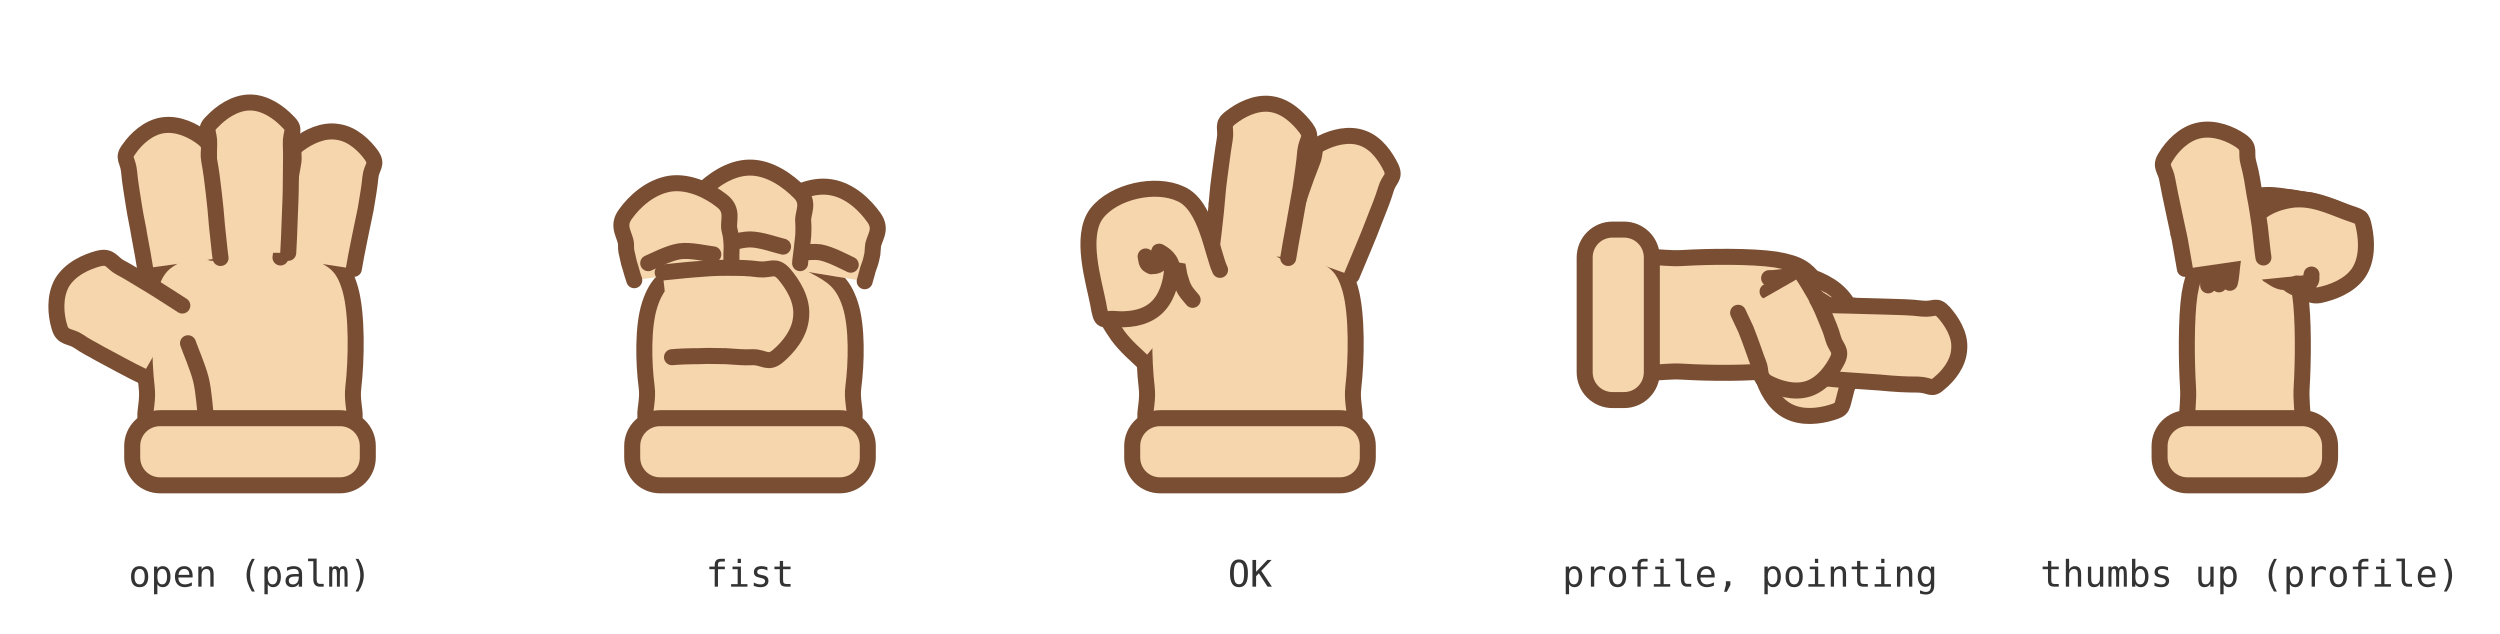
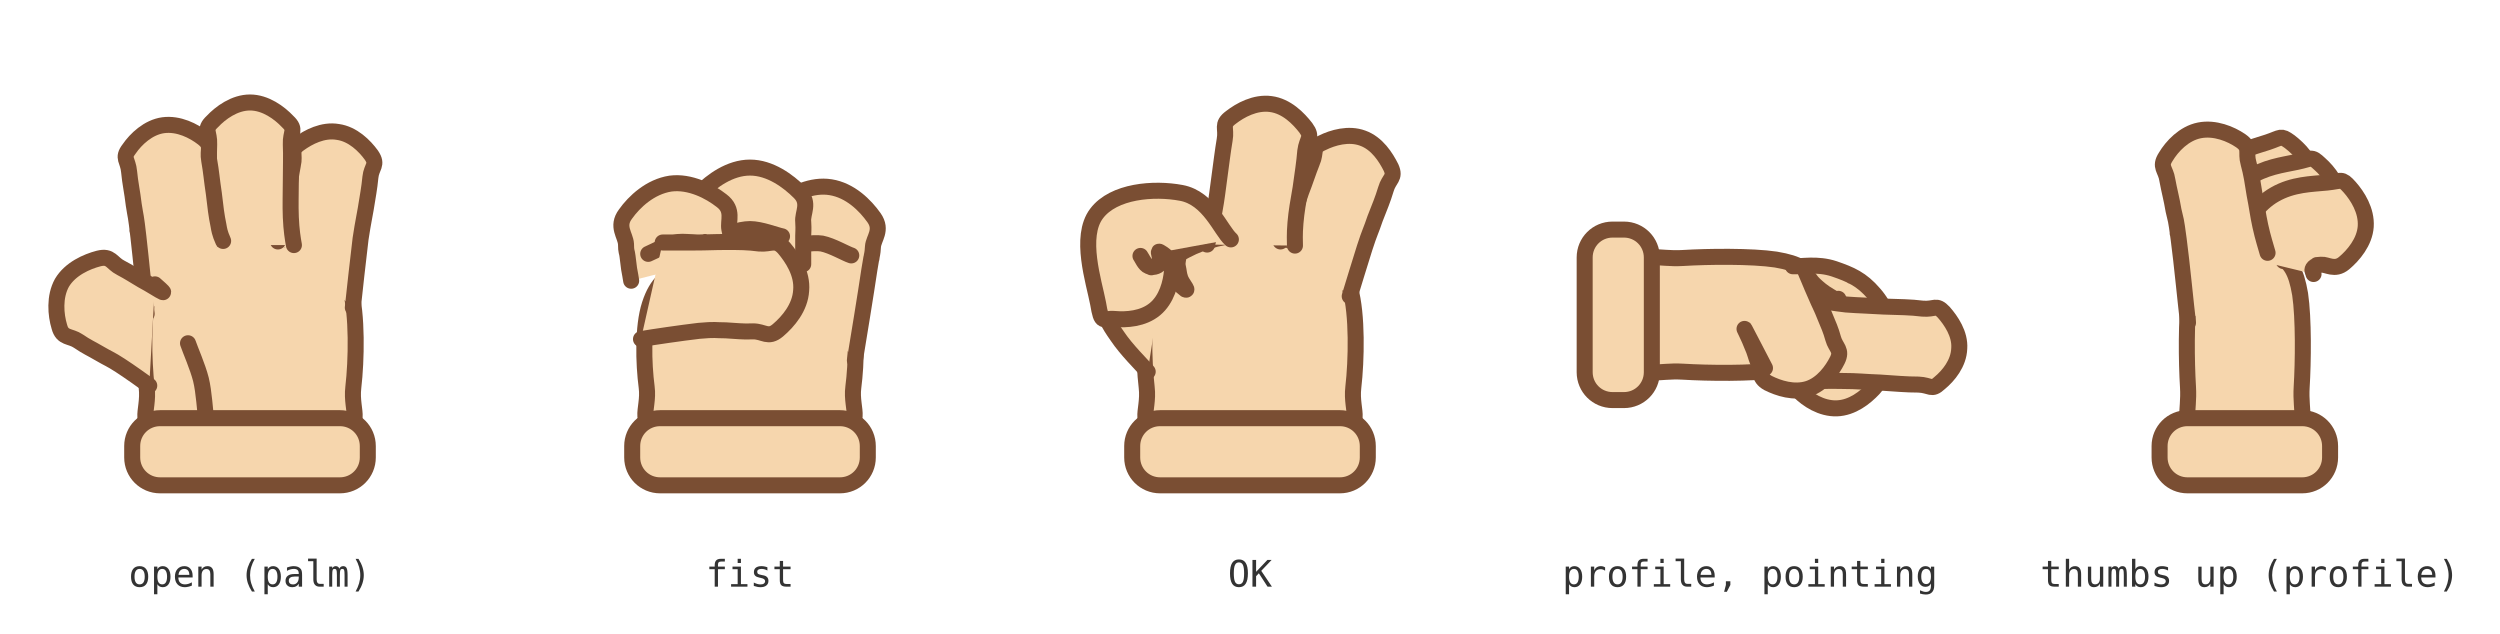
<svg xmlns="http://www.w3.org/2000/svg" width="750" height="190" viewBox="0 0 750 190" style="color:#333">
  <g transform="translate(75 96)">
    <g transform="scale(1.55) rotate(0)">
      <path d="M -16 22 C -22.6 20.4 -19.4 18.1 -20 13 C -20.6 7.9 -20.8 -1.1 -19.4 -6 C -18 -10.9 -16 -11.6 -12.4 -13.5 C -8.8 -15.4 -4.5 -16.5 0 -16.5 C 4.5 -16.5 8.8 -15.4 12.4 -13.5 C 16 -11.6 18 -10.9 19.4 -6 C 20.8 -1.1 20.6 7.9 20 13 C 19.4 18.1 22.6 20.4 16 22 C 9.4 23.7 -9.4 23.7 -16 22 Z M -12 4.5 C -11.6 5.7 -10.1 9.1 -9.5 11.5 C -8.9 13.9 -8.7 17.8 -8.5 19" fill="#f6d6ad" stroke="#7a4e33" stroke-width="3.1" stroke-linejoin="round" stroke-linecap="round" />
-       <path d="M 5.9 -12.1 C 6.1 -13.3 6.3 -15.6 6.6 -18 C 6.9 -20.5 7 -21.5 7.4 -23.9 C 7.7 -26.4 7.9 -27.9 8.3 -30 C 8.8 -32.1 7.7 -32.8 9.5 -34.1 C 11.3 -35.4 14.1 -36.9 17 -36.4 C 19.9 -36 22.2 -33.7 23.5 -31.9 C 24.8 -30 23.5 -29.7 23.3 -27.6 C 23.1 -25.5 22.8 -24 22.4 -21.5 C 21.9 -19.1 21.7 -18.1 21.2 -15.7 C 20.7 -13.3 20.3 -11.1 20.1 -9.9 M 6.8 -19.3 C 6.8 -19.3 6.8 -19.3 6.8 -19.3 C 6.8 -19.3 6.8 -19.3 6.8 -19.3" fill="#f6d6ad" stroke="#7a4e33" stroke-width="3.1" stroke-linejoin="round" stroke-linecap="round" />
-       <path d="M -7.4 -13 C -7.5 -14.4 -7.6 -17.1 -7.7 -19.9 C -7.8 -22.8 -7.9 -24 -7.9 -26.9 C -7.9 -29.8 -8 -31.6 -7.9 -34 C -7.8 -36.4 -9 -36.8 -7.3 -38.4 C -5.7 -40.1 -3 -42.1 0 -42.1 C 3 -42.1 5.7 -40.1 7.3 -38.4 C 9 -36.8 7.8 -36.4 7.9 -34 C 8 -31.6 7.9 -29.8 7.9 -26.9 C 7.9 -24 7.8 -22.8 7.7 -19.9 C 7.6 -17.1 7.5 -14.4 7.4 -13 M -7.7 -21.4 C -7.7 -21.4 -7.7 -21.4 -7.7 -21.4 C -7.7 -21.4 -7.7 -21.4 -7.7 -21.4" fill="#f6d6ad" stroke="#7a4e33" stroke-width="3.1" stroke-linejoin="round" stroke-linecap="round" />
-       <path d="M -20.3 -10 C -20.5 -11.3 -20.9 -13.6 -21.4 -16.2 C -21.8 -18.7 -22.1 -19.7 -22.5 -22.3 C -22.9 -24.9 -23.2 -26.5 -23.4 -28.7 C -23.6 -31 -24.8 -31.3 -23.4 -33.1 C -22.1 -35 -19.7 -37.3 -16.8 -37.7 C -13.8 -38.1 -10.9 -36.6 -9.1 -35.2 C -7.2 -33.7 -8.3 -33.1 -7.9 -30.9 C -7.5 -28.7 -7.3 -27.1 -7 -24.5 C -6.7 -21.9 -6.6 -20.8 -6.4 -18.3 C -6.1 -15.7 -5.9 -13.3 -5.7 -12 M -21.6 -17.5 C -21.6 -17.5 -21.6 -17.5 -21.6 -17.5 C -21.6 -17.5 -21.6 -17.5 -21.6 -17.5" fill="#f6d6ad" stroke="#7a4e33" stroke-width="3.1" stroke-linejoin="round" stroke-linecap="round" />
-       <path d="M -20.9 10.8 C -21.8 10.4 -23.3 9.6 -25 8.7 C -26.7 7.8 -27.4 7.4 -29.1 6.5 C -30.8 5.5 -31.6 5.2 -33.2 4.1 C -34.8 3 -36.3 3.6 -36.9 1.3 C -37.6 -1 -37.9 -4.5 -36.4 -7.2 C -34.8 -9.9 -31.6 -11.3 -29.3 -11.9 C -26.9 -12.5 -26.8 -11 -25 -10.1 C -23.3 -9.2 -22.6 -8.7 -20.9 -7.7 C -19.2 -6.7 -18.6 -6.3 -17 -5.3 C -15.4 -4.3 -13.9 -3.3 -13.1 -2.8 M -25.9 8.2 C -25.9 8.2 -25.9 8.2 -25.9 8.2 C -25.9 8.2 -25.9 8.2 -25.9 8.2" fill="#f6d6ad" stroke="#7a4e33" stroke-width="3.1" stroke-linejoin="round" stroke-linecap="round" />
+       <path d="M 5.4 -15.2 C 5.6 -15.8 6 -16.3 6.4 -18.1 C 6.8 -19.8 7 -21.5 7.4 -23.9 C 7.7 -26.4 7.9 -27.9 8.3 -30 C 8.8 -32.1 7.7 -32.8 9.5 -34.1 C 11.3 -35.4 14.1 -36.9 17 -36.4 C 19.9 -36 22.2 -33.7 23.5 -31.9 C 24.8 -30 23.5 -29.7 23.3 -27.6 C 23.1 -25.5 22.8 -24 22.4 -21.5 C 22 -19.1 22 -19.6 21.4 -15.7 C 20.9 -11.7 20.2 -5.1 19.9 -2.4 M 6.6 -19.3 C 6.6 -19.3 6.6 -19.3 6.6 -19.3 C 6.6 -19.3 6.6 -19.3 6.6 -19.3" fill="#f6d6ad" stroke="#7a4e33" stroke-width="3.1" stroke-linejoin="round" stroke-linecap="round" />
+       <path d="M -8.5 -14.5 C -8.3 -15.6 -8 -17.4 -7.9 -19.9 C -7.8 -22.5 -7.9 -24 -7.9 -26.9 C -7.9 -29.8 -8 -31.6 -7.9 -34 C -7.8 -36.4 -9 -36.8 -7.3 -38.4 C -5.7 -40.1 -3 -42.1 0 -42.1 C 3 -42.1 5.7 -40.1 7.3 -38.4 C 9 -36.8 7.8 -36.4 7.9 -34 C 8 -31.6 7.9 -29.8 7.9 -26.9 C 7.9 -24 7.8 -22.5 7.9 -19.9 C 8 -17.4 8.3 -15.6 8.5 -14.5 M -7.9 -21.4 C -7.9 -21.4 -7.9 -21.4 -7.9 -21.4 C -7.9 -21.4 -7.9 -21.4 -7.9 -21.4" fill="#f6d6ad" stroke="#7a4e33" stroke-width="3.1" stroke-linejoin="round" stroke-linecap="round" />
+       <path d="M -20 -1.2 C -20.4 -4.3 -21.1 -11.8 -21.6 -16.1 C -22.1 -20.5 -22.1 -19.7 -22.5 -22.3 C -22.8 -24.9 -23.2 -26.5 -23.4 -28.7 C -23.6 -31 -24.8 -31.3 -23.4 -33.1 C -22.1 -35 -19.7 -37.3 -16.8 -37.7 C -13.8 -38.1 -10.9 -36.6 -9.1 -35.2 C -7.2 -33.7 -8.3 -33.1 -7.9 -30.9 C -7.5 -28.7 -7.4 -27.1 -7 -24.5 C -6.7 -21.9 -6.5 -20.2 -6.1 -18.3 C -5.8 -16.4 -5.4 -15.9 -5.2 -15.3 M -21.8 -17.4 C -21.8 -17.4 -21.8 -17.4 -21.8 -17.4 C -21.8 -17.4 -21.8 -17.4 -21.8 -17.4" fill="#f6d6ad" stroke="#7a4e33" stroke-width="3.1" stroke-linejoin="round" stroke-linecap="round" />
+       <path d="M -19.5 12.7 C -20.6 11.9 -23.1 10.1 -25.1 8.8 C -27.1 7.5 -27.4 7.5 -29.1 6.5 C -30.8 5.5 -31.6 5.2 -33.2 4.1 C -34.8 3 -36.3 3.6 -36.9 1.3 C -37.6 -1 -37.9 -4.5 -36.4 -7.2 C -34.8 -9.9 -31.6 -11.3 -29.3 -11.9 C -26.9 -12.5 -26.8 -11 -25 -10.1 C -23.3 -9.2 -22.6 -8.7 -20.9 -7.7 C -19.2 -6.8 -17.4 -5.6 -16.9 -5.4 C -16.4 -5.2 -18.1 -6.6 -18.4 -6.9 M -25.9 8.3 C -25.9 8.3 -25.9 8.3 -25.9 8.3 C -25.9 8.3 -25.9 8.3 -25.9 8.3" fill="#f6d6ad" stroke="#7a4e33" stroke-width="3.1" stroke-linejoin="round" stroke-linecap="round" />
      <path d="M -17.4 19 L 17.4 19 C 20.4 19 22.8 21.4 22.8 24.4 L 22.8 26.6 C 22.8 29.6 20.4 32 17.4 32 L -17.4 32 C -20.4 32 -22.8 29.6 -22.8 26.6 L -22.8 24.4 C -22.8 21.4 -20.4 19 -17.4 19 Z" fill="#f6d6ad" stroke="#7a4e33" stroke-width="3.1" stroke-linejoin="round" stroke-linecap="round" />
    </g>
    <text y="80" text-anchor="middle" font-family="JetBrains Mono, ui-monospace, monospace" font-size="11" fill="currentColor">open (palm)</text>
  </g>
  <g transform="translate(225 96)">
    <g transform="scale(1.55) rotate(0)">
      <path d="M -16 22 C -22.6 20.4 -19.4 17.6 -20 13 C -20.6 8.4 -20.8 1.3 -19.4 -3 C -18 -7.3 -16 -8.6 -12.4 -10.5 C -8.8 -12.4 -4.5 -13.5 0 -13.5 C 4.5 -13.5 8.8 -12.4 12.4 -10.5 C 16 -8.6 18 -7.3 19.4 -3 C 20.8 1.3 20.6 8.4 20 13 C 19.4 17.6 22.6 20.4 16 22 C 9.4 23.7 -9.4 23.7 -16 22 Z M -19.4 -3 C -19.4 -3 -19.4 -3 -19.4 -3 C -19.4 -3 -19.4 -3 -19.4 -3" fill="#f6d6ad" stroke="#7a4e33" stroke-width="3.1" stroke-linejoin="round" stroke-linecap="round" />
-       <path d="M 3.8 -10.5 C 3.8 -10.9 3.8 -11.8 3.9 -12.7 C 3.9 -13.7 3.9 -14.1 3.9 -15 C 4 -15.9 3.9 -15.7 4.3 -17.3 C 4.7 -18.9 3.5 -20.9 5.9 -22.7 C 8.2 -24.4 11.9 -26.3 15.6 -25.7 C 19.4 -25.1 22.3 -22.2 24 -19.8 C 25.7 -17.4 23.9 -15.8 23.8 -14.2 C 23.7 -12.6 23.7 -12.8 23.5 -11.9 C 23.3 -11 23.1 -10.6 22.8 -9.7 C 22.6 -8.8 22.3 -8 22.2 -7.5 M 7.3 -12.7 C 8.4 -12.7 11.6 -13.4 13.6 -13.1 C 15.7 -12.7 18.6 -11.1 19.5 -10.7" fill="#f6d6ad" stroke="#7a4e33" stroke-width="3.1" stroke-linejoin="round" stroke-linecap="round" />
-       <path d="M -9.7 -11 C -9.7 -11.5 -9.9 -12.5 -10 -13.6 C -10.1 -14.7 -10.2 -15.2 -10.3 -16.3 C -10.3 -17.4 -10.4 -17.2 -10.3 -19 C -10.1 -20.7 -11.7 -22.6 -9.6 -24.7 C -7.4 -26.9 -3.9 -29.5 0 -29.5 C 3.9 -29.5 7.4 -26.9 9.6 -24.7 C 11.7 -22.6 10.1 -20.7 10.3 -19 C 10.4 -17.2 10.3 -17.4 10.3 -16.3 C 10.2 -15.2 10.1 -14.7 10 -13.6 C 9.9 -12.5 9.7 -11.5 9.7 -11 M -6.4 -14.2 C -5.4 -14.4 -2.1 -15.6 0 -15.6 C 2.1 -15.6 5.4 -14.4 6.4 -14.2" fill="#f6d6ad" stroke="#7a4e33" stroke-width="3.1" stroke-linejoin="round" stroke-linecap="round" />
-       <path d="M -22.4 -7.7 C -22.6 -8.2 -22.8 -9 -23.1 -10 C -23.4 -10.9 -23.5 -11.3 -23.7 -12.3 C -23.9 -13.3 -24 -13.1 -24 -14.7 C -24.1 -16.4 -25.9 -18.1 -24.1 -20.5 C -22.4 -22.9 -19.3 -25.8 -15.4 -26.4 C -11.6 -26.9 -7.8 -24.9 -5.5 -23.1 C -3.1 -21.3 -4.3 -19.2 -4 -17.6 C -3.6 -15.9 -3.7 -16.1 -3.6 -15.1 C -3.5 -14.1 -3.6 -13.7 -3.6 -12.7 C -3.6 -11.7 -3.6 -10.8 -3.6 -10.3 M -19.7 -11 C -18.7 -11.4 -15.7 -13 -13.6 -13.3 C -11.5 -13.6 -8.2 -12.8 -7.1 -12.7" fill="#f6d6ad" stroke="#7a4e33" stroke-width="3.1" stroke-linejoin="round" stroke-linecap="round" />
-       <path d="M -16.9 -9.2 C -15.6 -9.3 -13.3 -9.6 -10.7 -9.8 C -8.2 -10 -7.1 -10.1 -4.6 -10.1 C -2 -10.1 -0.5 -10.1 1.8 -9.8 C 4.1 -9.6 4.9 -10.8 6.6 -8.9 C 8.2 -7 10.2 -4 9.9 -0.7 C 9.7 2.6 7.4 5.3 5.4 7 C 3.5 8.6 2.7 7.2 0.6 7.2 C -1.5 7.3 -2.6 7.1 -4.7 7 C -6.9 7 -7.8 6.9 -9.9 7 C -12.1 7 -14.1 7.1 -15.1 7.2 M -9.4 -9.9 C -9.4 -9.9 -9.4 -9.9 -9.4 -9.9 C -9.4 -9.9 -9.4 -9.9 -9.4 -9.9" fill="#f6d6ad" stroke="#7a4e33" stroke-width="3.1" stroke-linejoin="round" stroke-linecap="round" />
+       <path d="M 3.6 -12.6 C 3.6 -12.6 3.5 -12.3 3.6 -12.8 C 3.7 -13.3 3.8 -14.1 3.9 -15 C 4.1 -15.9 3.9 -15.7 4.3 -17.3 C 4.7 -18.9 3.5 -20.9 5.9 -22.7 C 8.2 -24.4 11.9 -26.3 15.6 -25.7 C 19.4 -25.1 22.3 -22.2 24 -19.8 C 25.7 -17.4 23.9 -15.8 23.8 -14.2 C 23.7 -12.6 23.6 -12.8 23.5 -11.9 C 23.3 -11 23.8 -13.8 23.1 -9.7 C 22.5 -5.6 20.9 4.2 20.3 7.8 M 7.8 -14.3 C 8.9 -14.4 12 -15.1 13.9 -14.8 C 15.9 -14.4 18.6 -12.8 19.6 -12.5" fill="#f6d6ad" stroke="#7a4e33" stroke-width="3.1" stroke-linejoin="round" stroke-linecap="round" />
+       <path d="M -10.3 -10.8 C -10.3 -11.4 -10.3 -12.5 -10.3 -13.6 C -10.3 -14.8 -10.3 -15.2 -10.3 -16.3 C -10.3 -17.4 -10.4 -17.2 -10.3 -19 C -10.1 -20.7 -11.7 -22.6 -9.6 -24.7 C -7.4 -26.9 -3.9 -29.5 0 -29.5 C 3.9 -29.5 7.4 -26.9 9.6 -24.7 C 11.7 -22.6 10.1 -20.7 10.3 -19 C 10.4 -17.2 10.3 -17.4 10.3 -16.3 C 10.3 -15.2 10.3 -14.8 10.3 -13.6 C 10.3 -12.5 10.3 -11.4 10.3 -10.8 M -6.2 -16.2 C -5.1 -16.4 -2.1 -17.6 0 -17.6 C 2.1 -17.6 5.1 -16.4 6.2 -16.2" fill="#f6d6ad" stroke="#7a4e33" stroke-width="3.1" stroke-linejoin="round" stroke-linecap="round" />
+       <path d="M -23 -7.6 C -23.1 -8.1 -23.2 -9 -23.4 -9.9 C -23.5 -10.9 -23.6 -11.3 -23.7 -12.3 C -23.8 -13.3 -24 -13.1 -24 -14.7 C -24.1 -16.4 -25.9 -18.1 -24.1 -20.5 C -22.4 -22.9 -19.3 -25.8 -15.4 -26.4 C -11.6 -26.9 -7.8 -24.9 -5.5 -23.1 C -3.1 -21.3 -4.3 -19.2 -4 -17.6 C -3.6 -15.9 -3.8 -16.1 -3.6 -15.1 C -3.5 -14.1 -3.4 -13.3 -3.3 -12.8 C -3.2 -12.2 -3.3 -12.6 -3.3 -12.6 M -19.7 -12.8 C -18.7 -13.2 -15.9 -14.8 -13.9 -15.1 C -11.8 -15.3 -8.7 -14.6 -7.6 -14.5" fill="#f6d6ad" stroke="#7a4e33" stroke-width="3.1" stroke-linejoin="round" stroke-linecap="round" />
+       <path d="M -16.9 -15 C -15.7 -15 -13.3 -15 -10.7 -15 C -8.2 -15 -7.1 -15.1 -4.6 -15.1 C -2 -15.1 -0.5 -15.1 1.8 -14.8 C 4.1 -14.6 4.9 -15.8 6.6 -13.9 C 8.2 -12 10.2 -9 9.9 -5.7 C 9.7 -2.4 7.4 0.3 5.4 2 C 3.5 3.6 2.7 2.2 0.6 2.2 C -1.5 2.3 -2.6 2.1 -4.7 2 C -6.9 2 -6.5 1.8 -9.9 2.1 C -13.3 2.5 -18.8 3.3 -21.1 3.7 M -8.7 -15.1 C -8.7 -15.1 -8.7 -15.1 -8.7 -15.1 C -8.7 -15.1 -8.7 -15.1 -8.7 -15.1" fill="#f6d6ad" stroke="#7a4e33" stroke-width="3.1" stroke-linejoin="round" stroke-linecap="round" />
      <path d="M -17.4 19 L 17.4 19 C 20.4 19 22.8 21.4 22.8 24.4 L 22.8 26.6 C 22.8 29.6 20.4 32 17.4 32 L -17.4 32 C -20.4 32 -22.8 29.6 -22.8 26.6 L -22.8 24.4 C -22.8 21.4 -20.4 19 -17.4 19 Z" fill="#f6d6ad" stroke="#7a4e33" stroke-width="3.1" stroke-linejoin="round" stroke-linecap="round" />
    </g>
    <text y="80" text-anchor="middle" font-family="JetBrains Mono, ui-monospace, monospace" font-size="11" fill="currentColor">fist</text>
  </g>
  <g transform="translate(375 96)">
    <g transform="scale(1.55) rotate(0)">
      <path d="M -16 22 C -22.6 20.4 -19.4 18.1 -20 13 C -20.6 7.9 -20.8 -1.1 -19.4 -6 C -18 -10.9 -16 -11.6 -12.4 -13.5 C -8.8 -15.4 -4.5 -16.5 0 -16.5 C 4.5 -16.5 8.8 -15.4 12.4 -13.5 C 16 -11.6 18 -10.9 19.4 -6 C 20.8 -1.1 20.6 7.9 20 13 C 19.4 18.1 22.6 20.4 16 22 C 9.4 23.7 -9.4 23.7 -16 22 Z M -19.4 -6 C -19.4 -6 -19.4 -6 -19.4 -6 C -19.4 -6 -19.4 -6 -19.4 -6" fill="#f6d6ad" stroke="#7a4e33" stroke-width="3.1" stroke-linejoin="round" stroke-linecap="round" />
-       <path d="M 6.3 -13.4 C 6.7 -14.6 7.3 -16.8 8.1 -19.1 C 8.8 -21.4 9.1 -22.4 9.9 -24.8 C 10.7 -27.1 11.2 -28.5 12 -30.5 C 12.9 -32.5 11.9 -33.4 14 -34.3 C 16 -35.3 19.1 -36.2 21.8 -35.2 C 24.6 -34.2 26.3 -31.5 27.3 -29.5 C 28.2 -27.5 26.9 -27.4 26.3 -25.3 C 25.7 -23.3 25.1 -21.9 24.2 -19.6 C 23.3 -17.2 22.9 -16.3 22 -14.1 C 21 -11.8 20.2 -9.7 19.7 -8.6 M 8.5 -20.3 C 8.5 -20.3 8.5 -20.3 8.5 -20.3 C 8.5 -20.3 8.5 -20.3 8.5 -20.3" fill="#f6d6ad" stroke="#7a4e33" stroke-width="3.1" stroke-linejoin="round" stroke-linecap="round" />
-       <path d="M -7.4 -14 C -7.2 -15.5 -6.9 -18.1 -6.6 -20.9 C -6.3 -23.8 -6.3 -24.9 -5.9 -27.8 C -5.5 -30.7 -5.3 -32.5 -4.9 -34.9 C -4.5 -37.2 -5.6 -37.8 -3.7 -39.2 C -1.9 -40.6 1 -42.2 4 -41.8 C 7.1 -41.4 9.4 -39 10.8 -37.2 C 12.2 -35.3 11 -35.1 10.7 -32.7 C 10.5 -30.3 10.2 -28.5 9.8 -25.6 C 9.3 -22.8 9.1 -21.6 8.6 -18.8 C 8.1 -16 7.6 -13.4 7.4 -12 M -6.5 -22.4 C -6.5 -22.4 -6.5 -22.4 -6.5 -22.4 C -6.5 -22.4 -6.5 -22.4 -6.5 -22.4" fill="#f6d6ad" stroke="#7a4e33" stroke-width="3.1" stroke-linejoin="round" stroke-linecap="round" />
-       <path d="M -20.9 7.9 C -21.9 6.9 -24 5.2 -25.6 3 C -27.2 0.7 -27.8 -0.4 -28.7 -3 C -29.6 -5.7 -29.8 -7.6 -30 -9.9 C -30.1 -12.3 -31.1 -12.7 -29.6 -14.4 C -28 -16.2 -25.3 -18.3 -22.2 -18.4 C -19.2 -18.5 -16.4 -16.6 -14.7 -15 C -13 -13.3 -14.2 -11.9 -14 -10.5 C -13.7 -9.1 -13.8 -9 -13.5 -8.1 C -13.2 -7.1 -13.1 -6.7 -12.6 -5.8 C -12.1 -5 -11.4 -4.3 -11.1 -3.9 M -26.4 1.8 C -26.4 1.8 -26.4 1.8 -26.4 1.8 C -26.4 1.8 -26.4 1.8 -26.4 1.8" fill="#f6d6ad" stroke="#7a4e33" stroke-width="3.1" stroke-linejoin="round" stroke-linecap="round" />
-       <path d="M -20.2 -12.3 C -20.1 -11.9 -20.1 -10.9 -19.5 -10.6 C -19 -10.3 -17.9 -10.4 -17.5 -10.9 C -17 -11.5 -18 -13.5 -17.5 -13.2 C -17 -12.9 -14.9 -11.8 -15.1 -9.5 C -15.3 -7.2 -16.1 -4 -18.4 -2.1 C -20.7 -0.2 -23.9 0 -26.2 -0.2 C -28.5 -0.4 -28.7 1 -29.4 -3.2 C -30.2 -7.4 -33 -16.2 -29.7 -20.6 C -26.4 -24.9 -18.3 -26.7 -13.4 -24.4 C -8.4 -22.2 -7.3 -12.8 -5.8 -9.7 M -19.1 -10.4 C -19.1 -10.4 -19.1 -10.4 -19.1 -10.4 C -19.1 -10.4 -19.1 -10.4 -19.1 -10.4" fill="#f6d6ad" stroke="#7a4e33" stroke-width="3.1" stroke-linejoin="round" stroke-linecap="round" />
+       <path d="M 5.9 -15.2 C 6.3 -16 7.1 -17.2 7.9 -19.2 C 8.7 -21.2 9.1 -22.4 9.9 -24.8 C 10.8 -27.1 11.2 -28.5 12 -30.5 C 12.9 -32.5 11.9 -33.4 14 -34.3 C 16 -35.3 19.1 -36.2 21.8 -35.2 C 24.6 -34.2 26.3 -31.5 27.3 -29.5 C 28.2 -27.5 26.9 -27.4 26.3 -25.3 C 25.7 -23.3 25.1 -21.9 24.2 -19.6 C 23.4 -17.2 23.2 -17.1 22.2 -14 C 21.2 -10.9 19.9 -6.5 19.3 -4.6 M 8.3 -20.4 C 8.3 -20.4 8.3 -20.4 8.3 -20.4 C 8.3 -20.4 8.3 -20.4 8.3 -20.4" fill="#f6d6ad" stroke="#7a4e33" stroke-width="3.1" stroke-linejoin="round" stroke-linecap="round" />
+       <path d="M -8.3 -14.6 C -8 -15.9 -7.4 -18.2 -6.9 -21 C -6.4 -23.7 -6.3 -24.9 -5.9 -27.8 C -5.5 -30.7 -5.3 -32.5 -4.9 -34.9 C -4.5 -37.2 -5.6 -37.8 -3.7 -39.2 C -1.9 -40.6 1 -42.2 4 -41.8 C 7.1 -41.4 9.4 -39 10.8 -37.2 C 12.2 -35.3 11 -35.1 10.7 -32.7 C 10.5 -30.3 10.2 -28.5 9.8 -25.6 C 9.3 -22.7 9 -21.1 8.8 -18.8 C 8.6 -16.4 8.7 -15.3 8.7 -14.4 M -6.7 -22.4 C -6.7 -22.4 -6.7 -22.4 -6.7 -22.4 C -6.7 -22.4 -6.7 -22.4 -6.7 -22.4" fill="#f6d6ad" stroke="#7a4e33" stroke-width="3.1" stroke-linejoin="round" stroke-linecap="round" />
+       <path d="M -19.8 10 C -21 8.6 -23.9 5.8 -25.7 3.1 C -27.6 0.4 -27.8 -0.3 -28.7 -3 C -29.6 -5.7 -29.8 -7.6 -30 -9.9 C -30.1 -12.3 -31.1 -12.7 -29.6 -14.4 C -28 -16.2 -25.3 -18.3 -22.2 -18.4 C -19.2 -18.5 -16.4 -16.6 -14.7 -15 C -13 -13.3 -14.2 -11.9 -14 -10.5 C -13.7 -9.1 -13.8 -9 -13.5 -8.1 C -13.2 -7.1 -11.8 -5.6 -12.5 -5.9 C -13.1 -6.3 -15.9 -9 -16.7 -9.8 M -26.5 1.9 C -26.5 1.9 -26.5 1.9 -26.5 1.9 C -26.5 1.9 -26.5 1.9 -26.5 1.9" fill="#f6d6ad" stroke="#7a4e33" stroke-width="3.1" stroke-linejoin="round" stroke-linecap="round" />
+       <path d="M -21.2 -12.4 C -20.9 -12 -20.4 -10.7 -19.6 -10.4 C -18.9 -10.1 -17.9 -10.3 -17.5 -10.9 C -17 -11.5 -18 -13.5 -17.5 -13.2 C -17 -12.9 -14.9 -11.8 -15.1 -9.5 C -15.3 -7.2 -16.1 -4 -18.4 -2.1 C -20.7 -0.2 -23.9 0 -26.2 -0.2 C -28.5 -0.4 -28.7 1 -29.4 -3.2 C -30.2 -7.4 -33.1 -16.1 -29.7 -20.6 C -26.4 -25 -18.6 -25.6 -13.3 -24.6 C -7.9 -23.6 -5.7 -17.4 -3.7 -15.6 M -19.1 -10.2 C -19.1 -10.2 -19.1 -10.2 -19.1 -10.2 C -19.1 -10.2 -19.1 -10.2 -19.1 -10.2" fill="#f6d6ad" stroke="#7a4e33" stroke-width="3.1" stroke-linejoin="round" stroke-linecap="round" />
      <path d="M -17.4 19 L 17.4 19 C 20.4 19 22.8 21.4 22.8 24.4 L 22.8 26.6 C 22.8 29.6 20.4 32 17.4 32 L -17.4 32 C -20.4 32 -22.8 29.6 -22.8 26.6 L -22.8 24.4 C -22.8 21.4 -20.4 19 -17.4 19 Z" fill="#f6d6ad" stroke="#7a4e33" stroke-width="3.1" stroke-linejoin="round" stroke-linecap="round" />
    </g>
    <text y="80" text-anchor="middle" font-family="JetBrains Mono, ui-monospace, monospace" font-size="11" fill="currentColor">OK</text>
  </g>
  <g transform="translate(525 96)">
    <g transform="scale(1.55) rotate(90)">
      <path d="M -9.8 22 C -13.4 20.4 -11.7 18 -12 13 C -12.3 8.1 -12.4 -0.3 -11.7 -5 C -10.9 -9.7 -9.8 -10.8 -7.8 -12.5 C -5.9 -14.1 -3.5 -14 -1 -14 C 1.5 -14 3.9 -14.1 5.8 -12.5 C 7.8 -10.8 8.9 -9.7 9.7 -5 C 10.4 -0.3 10.3 8.1 10 13 C 9.7 18 11.4 20.4 7.8 22 C 4.2 23.7 -6.2 23.7 -9.8 22 Z M -11.7 -5 C -11.7 -5 -11.7 -5 -11.7 -5 C -11.7 -5 -11.7 -5 -11.7 -5" fill="#f6d6ad" stroke="#7a4e33" stroke-width="3.1" stroke-linejoin="round" stroke-linecap="round" />
-       <path d="M -8.1 -3.7 C -8 -5.7 -9.3 -9.8 -7.8 -13.2 C -6.3 -16.6 -4.4 -18.6 -0.9 -20 C 2.6 -21.4 6.3 -20.5 9.1 -20 C 12 -19.6 12.1 -20 13.1 -17.9 C 14 -15.7 14.8 -12.5 13.7 -9.6 C 12.5 -6.8 9.7 -5.1 7.5 -4.2 C 5.4 -3.3 3.7 -5.1 3.2 -5.3 C 2.7 -5.6 4.5 -5 5.1 -5.3 C 5.7 -5.6 6 -6.1 6.2 -6.7 C 6.4 -7.3 6.1 -8 6.1 -8.3 M -6.8 -15 C -6.8 -15 -6.8 -15 -6.8 -15 C -6.8 -15 -6.8 -15 -6.8 -15" fill="#f6d6ad" stroke="#7a4e33" stroke-width="3.1" stroke-linejoin="round" stroke-linecap="round" />
-       <path d="M -5.5 -3.4 C -5.2 -5.4 -6 -9.9 -4.1 -13.2 C -2.2 -16.5 -0.1 -18.4 3.7 -19.5 C 7.5 -20.6 11.2 -19.2 14.1 -18.5 C 17 -17.7 17.2 -18.1 17.9 -15.8 C 18.6 -13.5 19.1 -10.1 17.6 -7.3 C 16.2 -4.6 13.1 -3.1 10.8 -2.4 C 8.4 -1.7 7 -3.7 6.4 -4 C 5.9 -4.3 7.6 -3.6 8.3 -3.8 C 8.9 -4 9.2 -4.5 9.5 -5 C 9.8 -5.6 9.5 -6.3 9.5 -6.6 M -2.9 -15 C -2.9 -15 -2.9 -15 -2.9 -15 C -2.9 -15 -2.9 -15 -2.9 -15" fill="#f6d6ad" stroke="#7a4e33" stroke-width="3.1" stroke-linejoin="round" stroke-linecap="round" />
-       <path d="M -2.9 -11.4 C -2.9 -12.9 -2.9 -15.6 -2.8 -18.6 C -2.7 -21.6 -2.7 -22.8 -2.6 -25.9 C -2.5 -28.9 -2.5 -31 -2.2 -33.4 C -2 -35.8 -3.1 -36 -1.5 -37.5 C 0.1 -38.9 2.7 -40.7 5.5 -40.5 C 8.4 -40.4 10.8 -38.4 12.2 -36.7 C 13.7 -35.1 12.6 -35 12.5 -32.6 C 12.5 -30.2 12.4 -28.2 12.1 -25.1 C 11.9 -22.1 11.8 -20.9 11.6 -17.9 C 11.3 -14.9 11.1 -12.1 10.9 -10.6 M -2.8 -20.2 C -2.8 -20.2 -2.8 -20.2 -2.8 -20.2 C -2.8 -20.2 -2.8 -20.2 -2.8 -20.2" fill="#f6d6ad" stroke="#7a4e33" stroke-width="3.1" stroke-linejoin="round" stroke-linecap="round" />
-       <path d="M -8.6 -10.3 C -7.8 -10.8 -6.4 -11.7 -4.8 -12.6 C -3.1 -13.4 -2.5 -13.8 -0.7 -14.5 C 1 -15.2 1.8 -15.6 3.6 -16.1 C 5.4 -16.6 5.8 -17.9 7.8 -16.9 C 9.8 -15.9 12.4 -14 13.3 -11.3 C 14.2 -8.5 13.2 -5.5 12.2 -3.5 C 11.1 -1.5 9.8 -2.3 8.3 -1.6 C 6.8 -1 6.3 -0.9 5 -0.4 C 3.6 0.1 3.1 0.3 1.8 0.8 C 0.5 1.4 -0.7 2 -1.4 2.3 M -3.9 -13 C -3.9 -13 -3.9 -13 -3.9 -13 C -3.9 -13 -3.9 -13 -3.9 -13" fill="#f6d6ad" stroke="#7a4e33" stroke-width="3.1" stroke-linejoin="round" stroke-linecap="round" />
+       <path d="M -10.4 -8.3 C -10.3 -9.9 -11 -13 -9.9 -16.3 C -8.8 -19.5 -7.9 -21.6 -5.1 -24 C -2.4 -26.4 0.7 -27.1 3.3 -28 C 6 -28.8 5.8 -29.3 7.6 -28 C 9.4 -26.7 11.6 -24.4 12 -21.6 C 12.4 -18.7 10.9 -15.9 9.5 -14.2 C 8.2 -12.4 6.4 -13.3 5.4 -13.1 C 4.5 -12.8 5.1 -13 4.9 -12.8 C 4.8 -12.7 4.7 -12.4 4.6 -12.4 C 4.6 -12.3 4.8 -12.6 4.8 -12.6 M -8.5 -19.7 C -8.5 -19.7 -8.5 -19.7 -8.5 -19.7 C -8.5 -19.7 -8.5 -19.7 -8.5 -19.7" fill="#f6d6ad" stroke="#7a4e33" stroke-width="3.1" stroke-linejoin="round" stroke-linecap="round" />
+       <path d="M -8.4 -11.2 C -7.9 -11.7 -7.5 -11.6 -5.8 -13.7 C -4.1 -15.8 -3.2 -18.9 -0.1 -21.1 C 2.9 -23.3 6.2 -23.7 8.9 -24.3 C 11.7 -24.8 11.6 -25.4 13.3 -23.9 C 15 -22.3 17 -19.8 17.1 -16.8 C 17.2 -13.8 15.4 -11.1 13.8 -9.5 C 12.2 -7.8 10.5 -9 9.5 -8.8 C 8.5 -8.6 9.1 -8.7 9 -8.6 C 8.8 -8.5 8.6 -8.3 8.6 -8.2 C 8.6 -8 8.9 -7.9 8.9 -7.9 M -4.1 -17.1 C -4.1 -17.1 -4.1 -17.1 -4.1 -17.1 C -4.1 -17.1 -4.1 -17.1 -4.1 -17.1" fill="#f6d6ad" stroke="#7a4e33" stroke-width="3.1" stroke-linejoin="round" stroke-linecap="round" />
+       <path d="M -3.8 -13.3 C -3.6 -14.4 -3.3 -16 -3 -18.6 C -2.8 -21.2 -2.8 -22.8 -2.6 -25.9 C -2.5 -28.9 -2.5 -31 -2.2 -33.4 C -2 -35.8 -3.1 -36 -1.5 -37.5 C 0.1 -38.9 2.7 -40.7 5.5 -40.5 C 8.4 -40.4 10.8 -38.4 12.2 -36.7 C 13.7 -35.1 12.6 -35 12.5 -32.6 C 12.5 -30.2 12.3 -28.2 12.1 -25.1 C 12 -22.1 11.8 -20.9 11.8 -17.9 C 11.7 -14.9 11.9 -12.1 11.9 -10.6 M -2.9 -20.2 C -2.9 -20.2 -2.9 -20.2 -2.9 -20.2 C -2.9 -20.2 -2.9 -20.2 -2.9 -20.2" fill="#f6d6ad" stroke="#7a4e33" stroke-width="3.1" stroke-linejoin="round" stroke-linecap="round" />
+       <path d="M -10.2 -10.4 C -9.1 -10.9 -6.8 -11.8 -4.8 -12.7 C -2.9 -13.5 -2.5 -13.8 -0.7 -14.5 C 1 -15.2 1.8 -15.6 3.6 -16.1 C 5.4 -16.6 5.8 -17.9 7.8 -16.9 C 9.8 -15.9 12.4 -14 13.3 -11.3 C 14.2 -8.5 13.2 -5.5 12.2 -3.5 C 11.1 -1.5 9.8 -2.3 8.3 -1.6 C 6.8 -1 6.3 -1 5 -0.4 C 3.6 0.1 0.9 1.5 1.8 1 C 2.7 0.5 7.8 -2.1 9.3 -2.9 M -4 -13.1 C -4 -13.1 -4 -13.1 -4 -13.1 C -4 -13.1 -4 -13.1 -4 -13.1" fill="#f6d6ad" stroke="#7a4e33" stroke-width="3.1" stroke-linejoin="round" stroke-linecap="round" />
      <path d="M -12.1 19 L 10.1 19 C 13.1 19 15.5 21.4 15.5 24.4 L 15.5 26.6 C 15.5 29.6 13.1 32 10.1 32 L -12.1 32 C -15.1 32 -17.5 29.6 -17.5 26.6 L -17.5 24.4 C -17.5 21.4 -15.1 19 -12.1 19 Z" fill="#f6d6ad" stroke="#7a4e33" stroke-width="3.1" stroke-linejoin="round" stroke-linecap="round" />
    </g>
    <text y="80" text-anchor="middle" font-family="JetBrains Mono, ui-monospace, monospace" font-size="11" fill="currentColor">profile, pointing</text>
  </g>
  <g transform="translate(675 96)">
    <g transform="scale(1.55) rotate(0)">
      <path d="M -9.8 22 C -13.4 20.4 -11.7 18 -12 13 C -12.3 8.1 -12.4 -0.3 -11.7 -5 C -10.9 -9.7 -9.8 -10.8 -7.8 -12.5 C -5.9 -14.1 -3.5 -14 -1 -14 C 1.5 -14 3.9 -14.1 5.8 -12.5 C 7.8 -10.8 8.9 -9.7 9.7 -5 C 10.4 -0.3 10.3 8.1 10 13 C 9.7 18 11.4 20.4 7.8 22 C 4.2 23.7 -6.2 23.7 -9.8 22 Z M -11.7 -5 C -11.7 -5 -11.7 -5 -11.7 -5 C -11.7 -5 -11.7 -5 -11.7 -5" fill="#f6d6ad" stroke="#7a4e33" stroke-width="3.1" stroke-linejoin="round" stroke-linecap="round" />
-       <path d="M -8.1 -6.7 C -8 -8.7 -9.3 -13 -7.8 -16.4 C -6.2 -19.9 -4.3 -22 -0.7 -23.4 C 2.9 -24.9 6.6 -23.9 9.6 -23.4 C 12.5 -23 12.5 -23.4 13.5 -21.3 C 14.4 -19.1 15.2 -15.9 14.1 -13 C 13 -10.2 10.1 -8.4 7.9 -7.6 C 5.8 -6.7 4.2 -8.5 3.6 -8.7 C 3.1 -8.9 4.7 -8.5 5.3 -8.7 C 5.8 -9 6.1 -9.4 6.3 -9.9 C 6.4 -10.5 6.1 -11 6.1 -11.3 M -6.7 -18.3 C -6.7 -18.3 -6.7 -18.3 -6.7 -18.3 C -6.7 -18.3 -6.7 -18.3 -6.7 -18.3" fill="#f6d6ad" stroke="#7a4e33" stroke-width="3.1" stroke-linejoin="round" stroke-linecap="round" />
-       <path d="M -6 -6.9 C -5.7 -9 -6.5 -13.5 -4.6 -16.9 C -2.6 -20.3 -0.4 -22.3 3.4 -23.4 C 7.3 -24.5 11.1 -23.1 14.1 -22.3 C 17.1 -21.5 17.1 -21.9 17.8 -19.6 C 18.6 -17.3 19.1 -13.9 17.6 -11.2 C 16.1 -8.4 13 -6.9 10.7 -6.2 C 8.4 -5.5 7 -7.6 6.4 -7.9 C 5.8 -8.2 7.5 -7.5 8 -7.7 C 8.5 -7.9 8.8 -8.3 9 -8.8 C 9.2 -9.3 9 -9.8 9 -10.1 M -3.3 -18.8 C -3.3 -18.8 -3.3 -18.8 -3.3 -18.8 C -3.3 -18.8 -3.3 -18.8 -3.3 -18.8" fill="#f6d6ad" stroke="#7a4e33" stroke-width="3.1" stroke-linejoin="round" stroke-linecap="round" />
-       <path d="M -3.9 -7.2 C -3.3 -9.3 -3.7 -14.1 -1.3 -17.4 C 1.1 -20.7 3.6 -22.5 7.7 -23.2 C 11.8 -23.9 15.6 -22 18.6 -20.9 C 21.6 -19.8 21.6 -20.2 22.1 -17.8 C 22.6 -15.3 22.8 -11.8 21 -9.1 C 19.2 -6.5 15.8 -5.3 13.4 -4.8 C 11 -4.4 9.7 -6.6 9.2 -7 C 8.6 -7.3 10.1 -6.5 10.7 -6.7 C 11.2 -6.8 11.5 -7.1 11.8 -7.6 C 12 -8 11.8 -8.6 11.9 -8.8 M 0.2 -19.1 C 0.2 -19.1 0.2 -19.1 0.2 -19.1 C 0.2 -19.1 0.2 -19.1 0.2 -19.1" fill="#f6d6ad" stroke="#7a4e33" stroke-width="3.1" stroke-linejoin="round" stroke-linecap="round" />
-       <path d="M -12.6 -9.9 C -12.8 -11.1 -13.2 -13.3 -13.6 -15.6 C -14.1 -17.9 -14.3 -18.9 -14.8 -21.2 C -15.3 -23.6 -15.6 -24.9 -16 -27.1 C -16.3 -29.2 -17.6 -29.6 -16.3 -31.6 C -15.1 -33.6 -12.8 -36.1 -9.8 -36.7 C -6.8 -37.3 -3.7 -36 -1.8 -34.7 C 0.2 -33.3 -0.9 -32.5 -0.3 -30.4 C 0.3 -28.2 0.5 -26.7 0.9 -24.2 C 1.4 -21.7 1.5 -20.7 1.9 -18.1 C 2.2 -15.6 2.4 -13.3 2.6 -12.1 M -13.9 -16.8 C -13.9 -16.8 -13.9 -16.8 -13.9 -16.8 C -13.9 -16.8 -13.9 -16.8 -13.9 -16.8" fill="#f6d6ad" stroke="#7a4e33" stroke-width="3.1" stroke-linejoin="round" stroke-linecap="round" />
+       <path d="M -9.6 -9.8 C -9.8 -12.3 -11.3 -17.9 -10.4 -22.2 C -9.5 -26.4 -8.3 -27.7 -5.4 -30.3 C -2.6 -32.8 0.7 -33.5 3.4 -34.4 C 6.1 -35.3 5.9 -35.8 7.7 -34.5 C 9.5 -33.1 11.7 -30.9 12.1 -28 C 12.5 -25.2 11 -22.4 9.6 -20.6 C 8.3 -18.8 6.5 -19.8 5.5 -19.5 C 4.5 -19.2 4.9 -19.3 4.6 -19.1 C 4.3 -18.8 3.7 -19.9 4.1 -18.3 C 4.5 -16.7 6 -12.9 6.5 -11.4 M -9 -25.8 C -9 -25.8 -9 -25.8 -9 -25.8 C -9 -25.8 -9 -25.8 -9 -25.8" fill="#f6d6ad" stroke="#7a4e33" stroke-width="3.1" stroke-linejoin="round" stroke-linecap="round" />
+       <path d="M -7.9 -11.7 C -7.5 -13.3 -7.9 -16.4 -6.3 -19.6 C -4.8 -22.9 -3.6 -25.1 -0.4 -27.4 C 2.8 -29.6 6.3 -30 9.1 -30.6 C 12 -31.2 11.8 -31.8 13.5 -30.2 C 15.2 -28.7 17.2 -26.1 17.3 -23.2 C 17.4 -20.2 15.6 -17.5 14 -15.9 C 12.4 -14.2 10.8 -15.4 9.7 -15.2 C 8.6 -15 9.1 -15.1 8.7 -14.8 C 8.4 -14.6 8.2 -14.4 8.1 -14.1 C 8.1 -13.7 8.4 -13.4 8.5 -13.2 M -4.5 -23.1 C -4.5 -23.1 -4.5 -23.1 -4.5 -23.1 C -4.5 -23.1 -4.5 -23.1 -4.5 -23.1" fill="#f6d6ad" stroke="#7a4e33" stroke-width="3.1" stroke-linejoin="round" stroke-linecap="round" />
+       <path d="M -5 -13.1 C -4.4 -13.9 -4.1 -14.7 -2.1 -17 C -0.1 -19.3 1.3 -22.3 4.8 -24.3 C 8.3 -26.3 11.9 -26.3 14.9 -26.6 C 17.8 -26.9 17.7 -27.5 19.3 -25.7 C 20.8 -24 22.6 -21.2 22.4 -18.1 C 22.2 -15.1 20 -12.5 18.2 -11 C 16.4 -9.5 14.9 -10.8 13.8 -10.7 C 12.6 -10.6 13.1 -10.7 12.8 -10.5 C 12.4 -10.3 12.2 -10.1 12.1 -9.8 C 12 -9.5 12.3 -9.1 12.3 -8.9 M 0.2 -20.4 C 0.2 -20.4 0.2 -20.4 0.2 -20.4 C 0.2 -20.4 0.2 -20.4 0.2 -20.4" fill="#f6d6ad" stroke="#7a4e33" stroke-width="3.1" stroke-linejoin="round" stroke-linecap="round" />
+       <path d="M -12 0.5 C -12.4 -2.8 -13.2 -11.1 -13.8 -15.6 C -14.4 -20.1 -14.3 -18.9 -14.8 -21.2 C -15.2 -23.6 -15.6 -24.9 -16 -27.1 C -16.3 -29.2 -17.6 -29.6 -16.3 -31.6 C -15.1 -33.6 -12.8 -36.1 -9.8 -36.7 C -6.8 -37.3 -3.7 -36 -1.8 -34.7 C 0.2 -33.3 -0.9 -32.5 -0.3 -30.4 C 0.3 -28.2 0.5 -26.7 0.9 -24.2 C 1.4 -21.7 1.5 -20.5 2 -18.2 C 2.5 -15.9 3.1 -14.1 3.4 -13 M -14 -16.8 C -14 -16.8 -14 -16.8 -14 -16.8 C -14 -16.8 -14 -16.8 -14 -16.8" fill="#f6d6ad" stroke="#7a4e33" stroke-width="3.1" stroke-linejoin="round" stroke-linecap="round" />
      <path d="M -12.1 19 L 10.1 19 C 13.1 19 15.5 21.4 15.5 24.4 L 15.5 26.6 C 15.5 29.6 13.1 32 10.1 32 L -12.1 32 C -15.1 32 -17.5 29.6 -17.5 26.6 L -17.5 24.4 C -17.5 21.4 -15.1 19 -12.1 19 Z" fill="#f6d6ad" stroke="#7a4e33" stroke-width="3.1" stroke-linejoin="round" stroke-linecap="round" />
    </g>
    <text y="80" text-anchor="middle" font-family="JetBrains Mono, ui-monospace, monospace" font-size="11" fill="currentColor">thumbs up (profile)</text>
  </g>
</svg>
